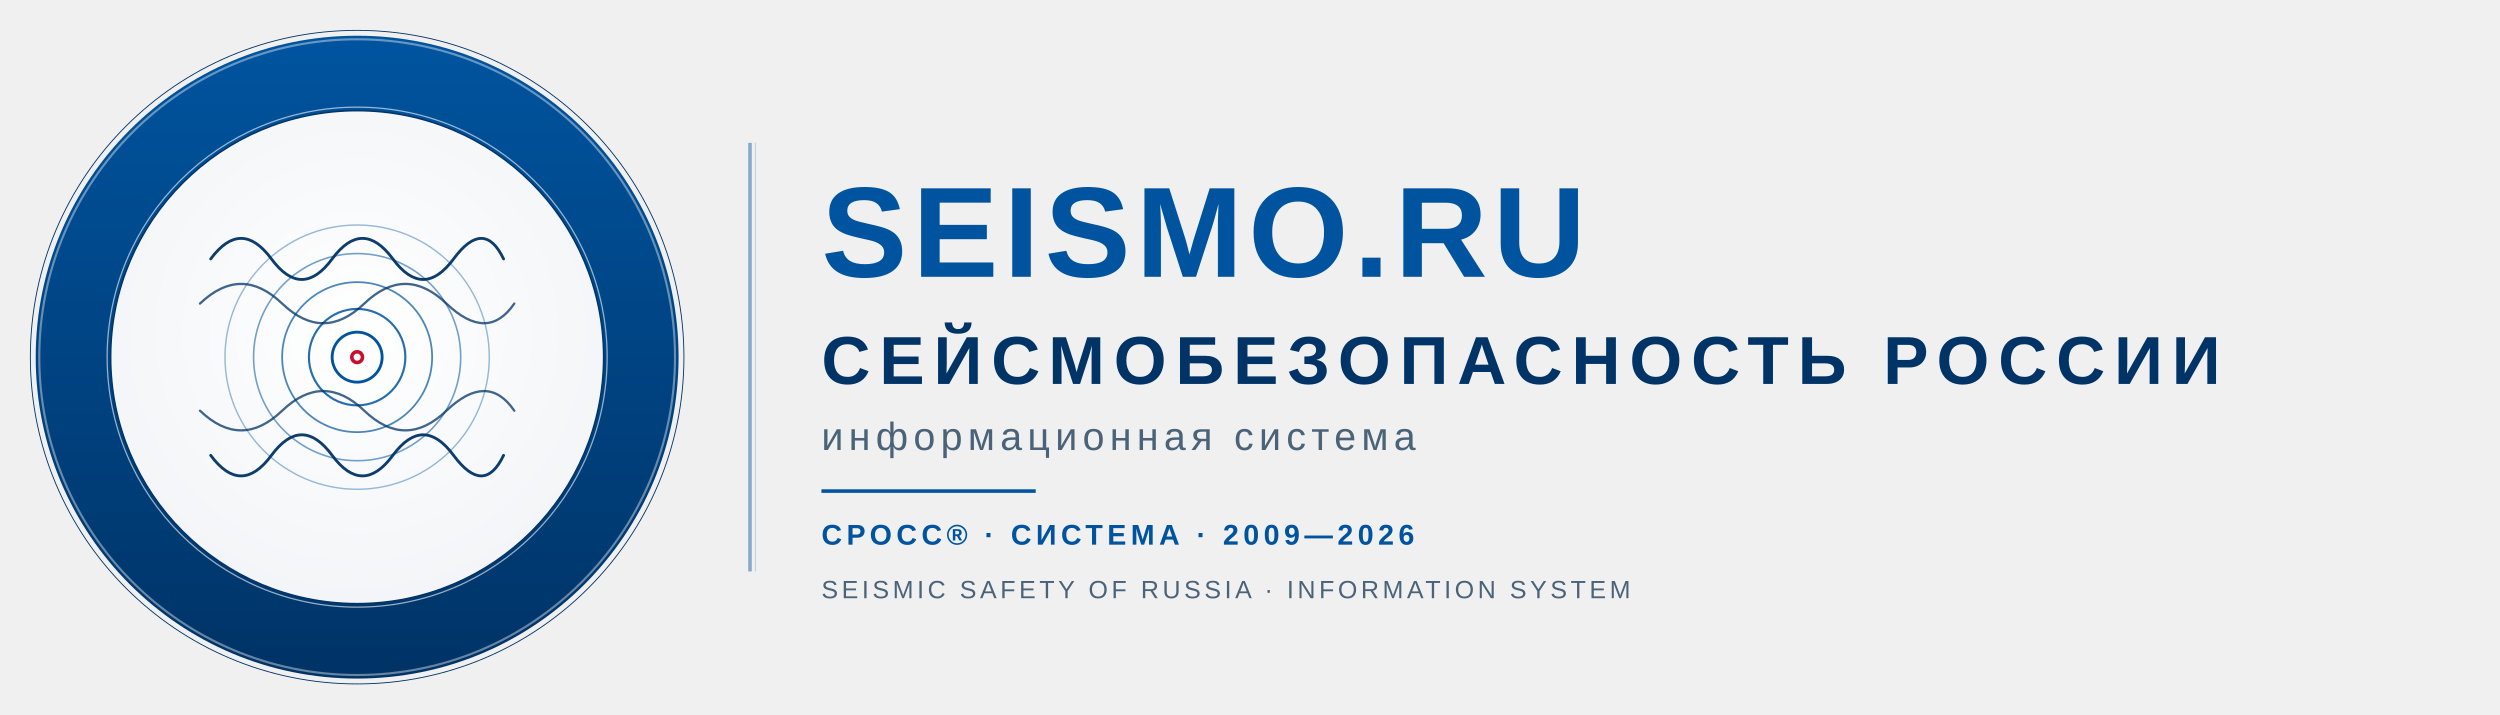
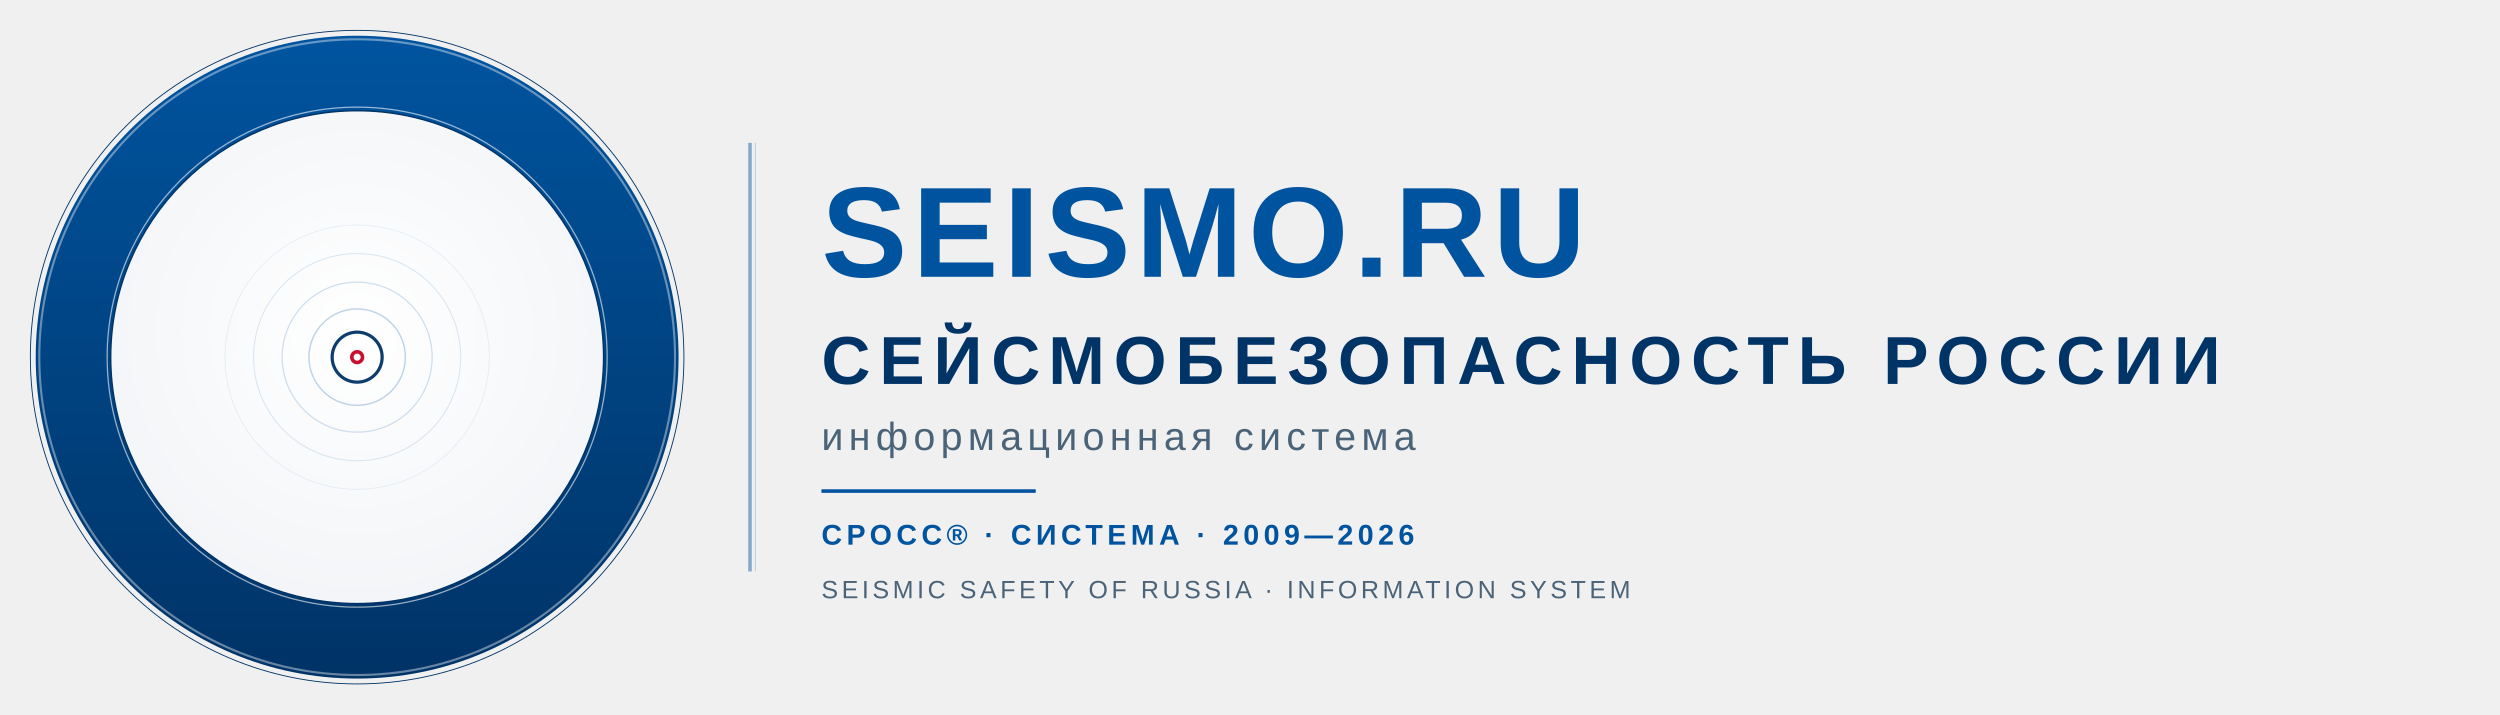
<svg xmlns="http://www.w3.org/2000/svg" viewBox="0 0 1400 400" width="1400" height="400">
  <defs>
    <linearGradient id="ringGradH" x1="0" y1="0" x2="0" y2="1">
      <stop offset="0%" stop-color="#00549F" />
      <stop offset="100%" stop-color="#003366" />
    </linearGradient>
    <radialGradient id="centerGradH" cx="50%" cy="45%" r="60%">
      <stop offset="0%" stop-color="#FFFFFF" />
      <stop offset="100%" stop-color="#F2F4F7" />
    </radialGradient>
  </defs>
  <g transform="translate(200,200)">
    <circle cx="0" cy="0" r="180" fill="url(#ringGradH)" />
    <circle cx="0" cy="0" r="138" fill="url(#centerGradH)" />
    <circle cx="0" cy="0" r="138" fill="none" stroke="#003366" stroke-width="0.8" />
    <circle cx="0" cy="0" r="140" fill="none" stroke="#FFFFFF" stroke-width="0.7" opacity="0.6" />
-     <g fill="none" stroke="#00549F" stroke-linecap="round">
-       <circle cx="0" cy="0" r="14" stroke-width="1.6" />
-       <circle cx="0" cy="0" r="27" stroke-width="1.2" opacity="0.85" />
-       <circle cx="0" cy="0" r="42" stroke-width="1.0" opacity="0.7" />
-       <circle cx="0" cy="0" r="58" stroke-width="0.9" opacity="0.55" />
-       <circle cx="0" cy="0" r="74" stroke-width="0.8" opacity="0.4" />
+     <g fill="none" stroke-linecap="round">
+       <circle cx="0" cy="0" r="14" stroke="#003366" stroke-width="1.8" opacity="0.95">
+         <animate attributeName="r" from="14" to="80" dur="3s" repeatCount="indefinite" begin="0s" />
+         <animate attributeName="opacity" from="0.95" to="0" dur="3s" repeatCount="indefinite" begin="0s" />
+       </circle>
+       <circle cx="0" cy="0" stroke="#00549F" stroke-width="1.5" opacity="0.85">
+         <animate attributeName="r" from="14" to="80" dur="3s" repeatCount="indefinite" begin="0.6s" />
+         <animate attributeName="opacity" from="0.85" to="0" dur="3s" repeatCount="indefinite" begin="0.6s" />
+       </circle>
+       <circle cx="0" cy="0" stroke="#00549F" stroke-width="1.3" opacity="0.7">
+         <animate attributeName="r" from="14" to="80" dur="3s" repeatCount="indefinite" begin="1.2s" />
+         <animate attributeName="opacity" from="0.7" to="0" dur="3s" repeatCount="indefinite" begin="1.2s" />
+       </circle>
+       <circle cx="0" cy="0" stroke="#4A6378" stroke-width="1.1" opacity="0.55">
+         <animate attributeName="r" from="14" to="80" dur="3s" repeatCount="indefinite" begin="1.8s" />
+         <animate attributeName="opacity" from="0.55" to="0" dur="3s" repeatCount="indefinite" begin="1.8s" />
+       </circle>
+       <circle cx="0" cy="0" stroke="#4A6378" stroke-width="0.9" opacity="0.4">
+         <animate attributeName="r" from="14" to="80" dur="3s" repeatCount="indefinite" begin="2.4s" />
+         <animate attributeName="opacity" from="0.4" to="0" dur="3s" repeatCount="indefinite" begin="2.4s" />
+       </circle>
+       <circle cx="0" cy="0" r="27" stroke="#00549F" stroke-width="0.8" opacity="0.25" />
+       <circle cx="0" cy="0" r="42" stroke="#00549F" stroke-width="0.7" opacity="0.18" />
+       <circle cx="0" cy="0" r="58" stroke="#00549F" stroke-width="0.6" opacity="0.13" />
+       <circle cx="0" cy="0" r="74" stroke="#00549F" stroke-width="0.5" opacity="0.08" />
    </g>
-     <g fill="none" stroke="#003366" stroke-linecap="round">
-       <path d="M -82,-55  Q -65,-78 -48,-55 T -14,-55 T 20,-55 T 54,-55 T 82,-55" stroke-width="1.6" opacity="0.95" />
-       <path d="M -88,-30  Q -65,-52 -42,-30 T 4,-30 T 50,-30 T 88,-30" stroke-width="1.3" opacity="0.75" />
-       <path d="M -88,30   Q -65,52 -42,30  T 4,30  T 50,30  T 88,30" stroke-width="1.3" opacity="0.75" />
-       <path d="M -82,55   Q -65,78 -48,55  T -14,55 T 20,55 T 54,55 T 82,55" stroke-width="1.6" opacity="0.95" />
-     </g>
-     <circle cx="0" cy="0" r="4" fill="#C8102E" />
+     <circle cx="0" cy="0" r="4" fill="#C8102E">
+       <animate attributeName="r" values="4;5;4" dur="1.5s" repeatCount="indefinite" />
+     </circle>
    <circle cx="0" cy="0" r="2" fill="#FFFFFF" />
    <circle cx="0" cy="0" r="178" fill="none" stroke="#FFFFFF" stroke-width="1.2" opacity="0.4" />
    <circle cx="0" cy="0" r="183" fill="none" stroke="#003366" stroke-width="0.5" />
  </g>
  <g transform="translate(420,0)">
    <line x1="0" y1="80" x2="0" y2="320" stroke="#00549F" stroke-width="2" opacity="0.45" />
    <line x1="3" y1="80" x2="3" y2="320" stroke="#00549F" stroke-width="0.5" opacity="0.25" />
    <g transform="translate(40,0)">
      <text x="0" y="155" font-family="'PT Sans Narrow','Helvetica Neue',Arial,sans-serif" font-size="72" font-weight="700" letter-spacing="3" fill="#00549F">SEISMO.RU</text>
      <text x="0" y="215" font-family="'PT Sans','Helvetica Neue',Arial,sans-serif" font-size="38" font-weight="700" letter-spacing="5" fill="#003366">СЕЙСМОБЕЗОПАСНОСТЬ РОССИИ</text>
      <text x="0" y="252" font-family="'PT Sans','Helvetica Neue',Arial,sans-serif" font-size="22" font-weight="400" letter-spacing="3" fill="#4A6378">информационная система</text>
      <line x1="0" y1="275" x2="120" y2="275" stroke="#00549F" stroke-width="2" />
      <text x="0" y="305" font-family="'PT Sans','Helvetica Neue',Arial,sans-serif" font-size="16" font-weight="600" letter-spacing="2.5" fill="#00549F">СРОСС® · СИСТЕМА · 2009—2026</text>
      <text x="0" y="335" font-family="'PT Sans','Helvetica Neue',Arial,sans-serif" font-size="14" font-weight="400" letter-spacing="2" fill="#4A6378">SEISMIC SAFETY OF RUSSIA · INFORMATION SYSTEM</text>
    </g>
  </g>
</svg>
